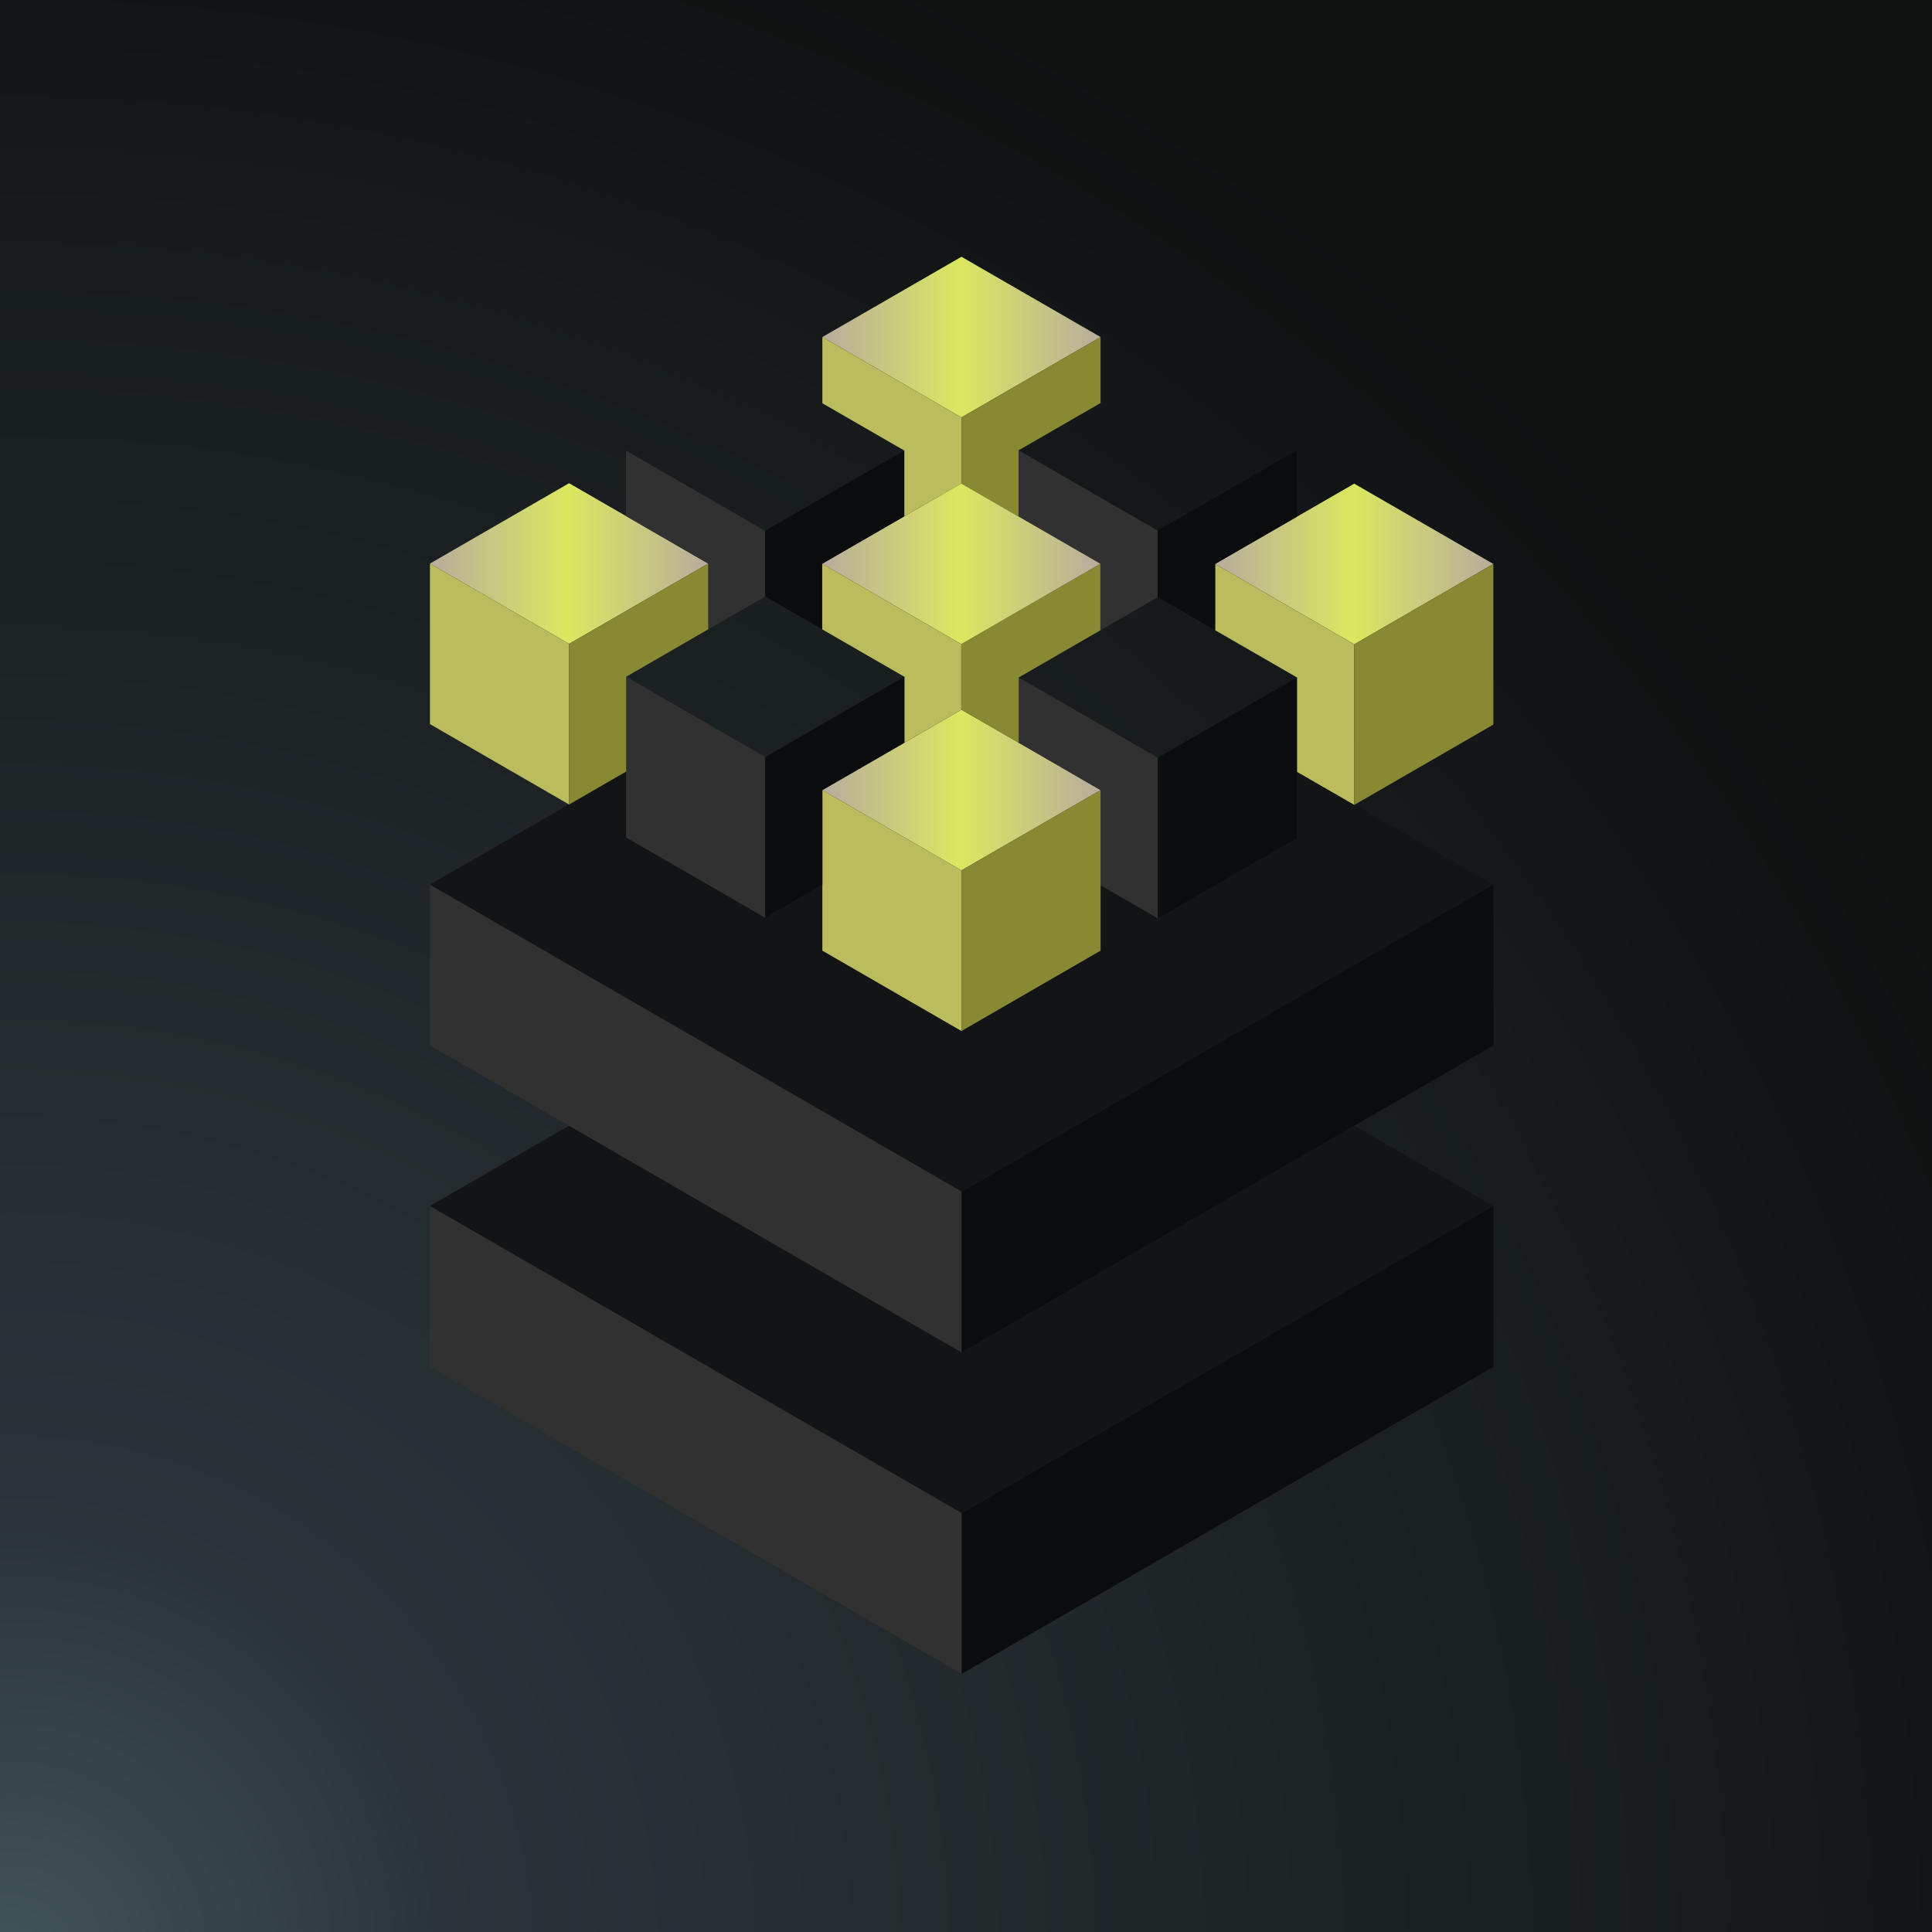
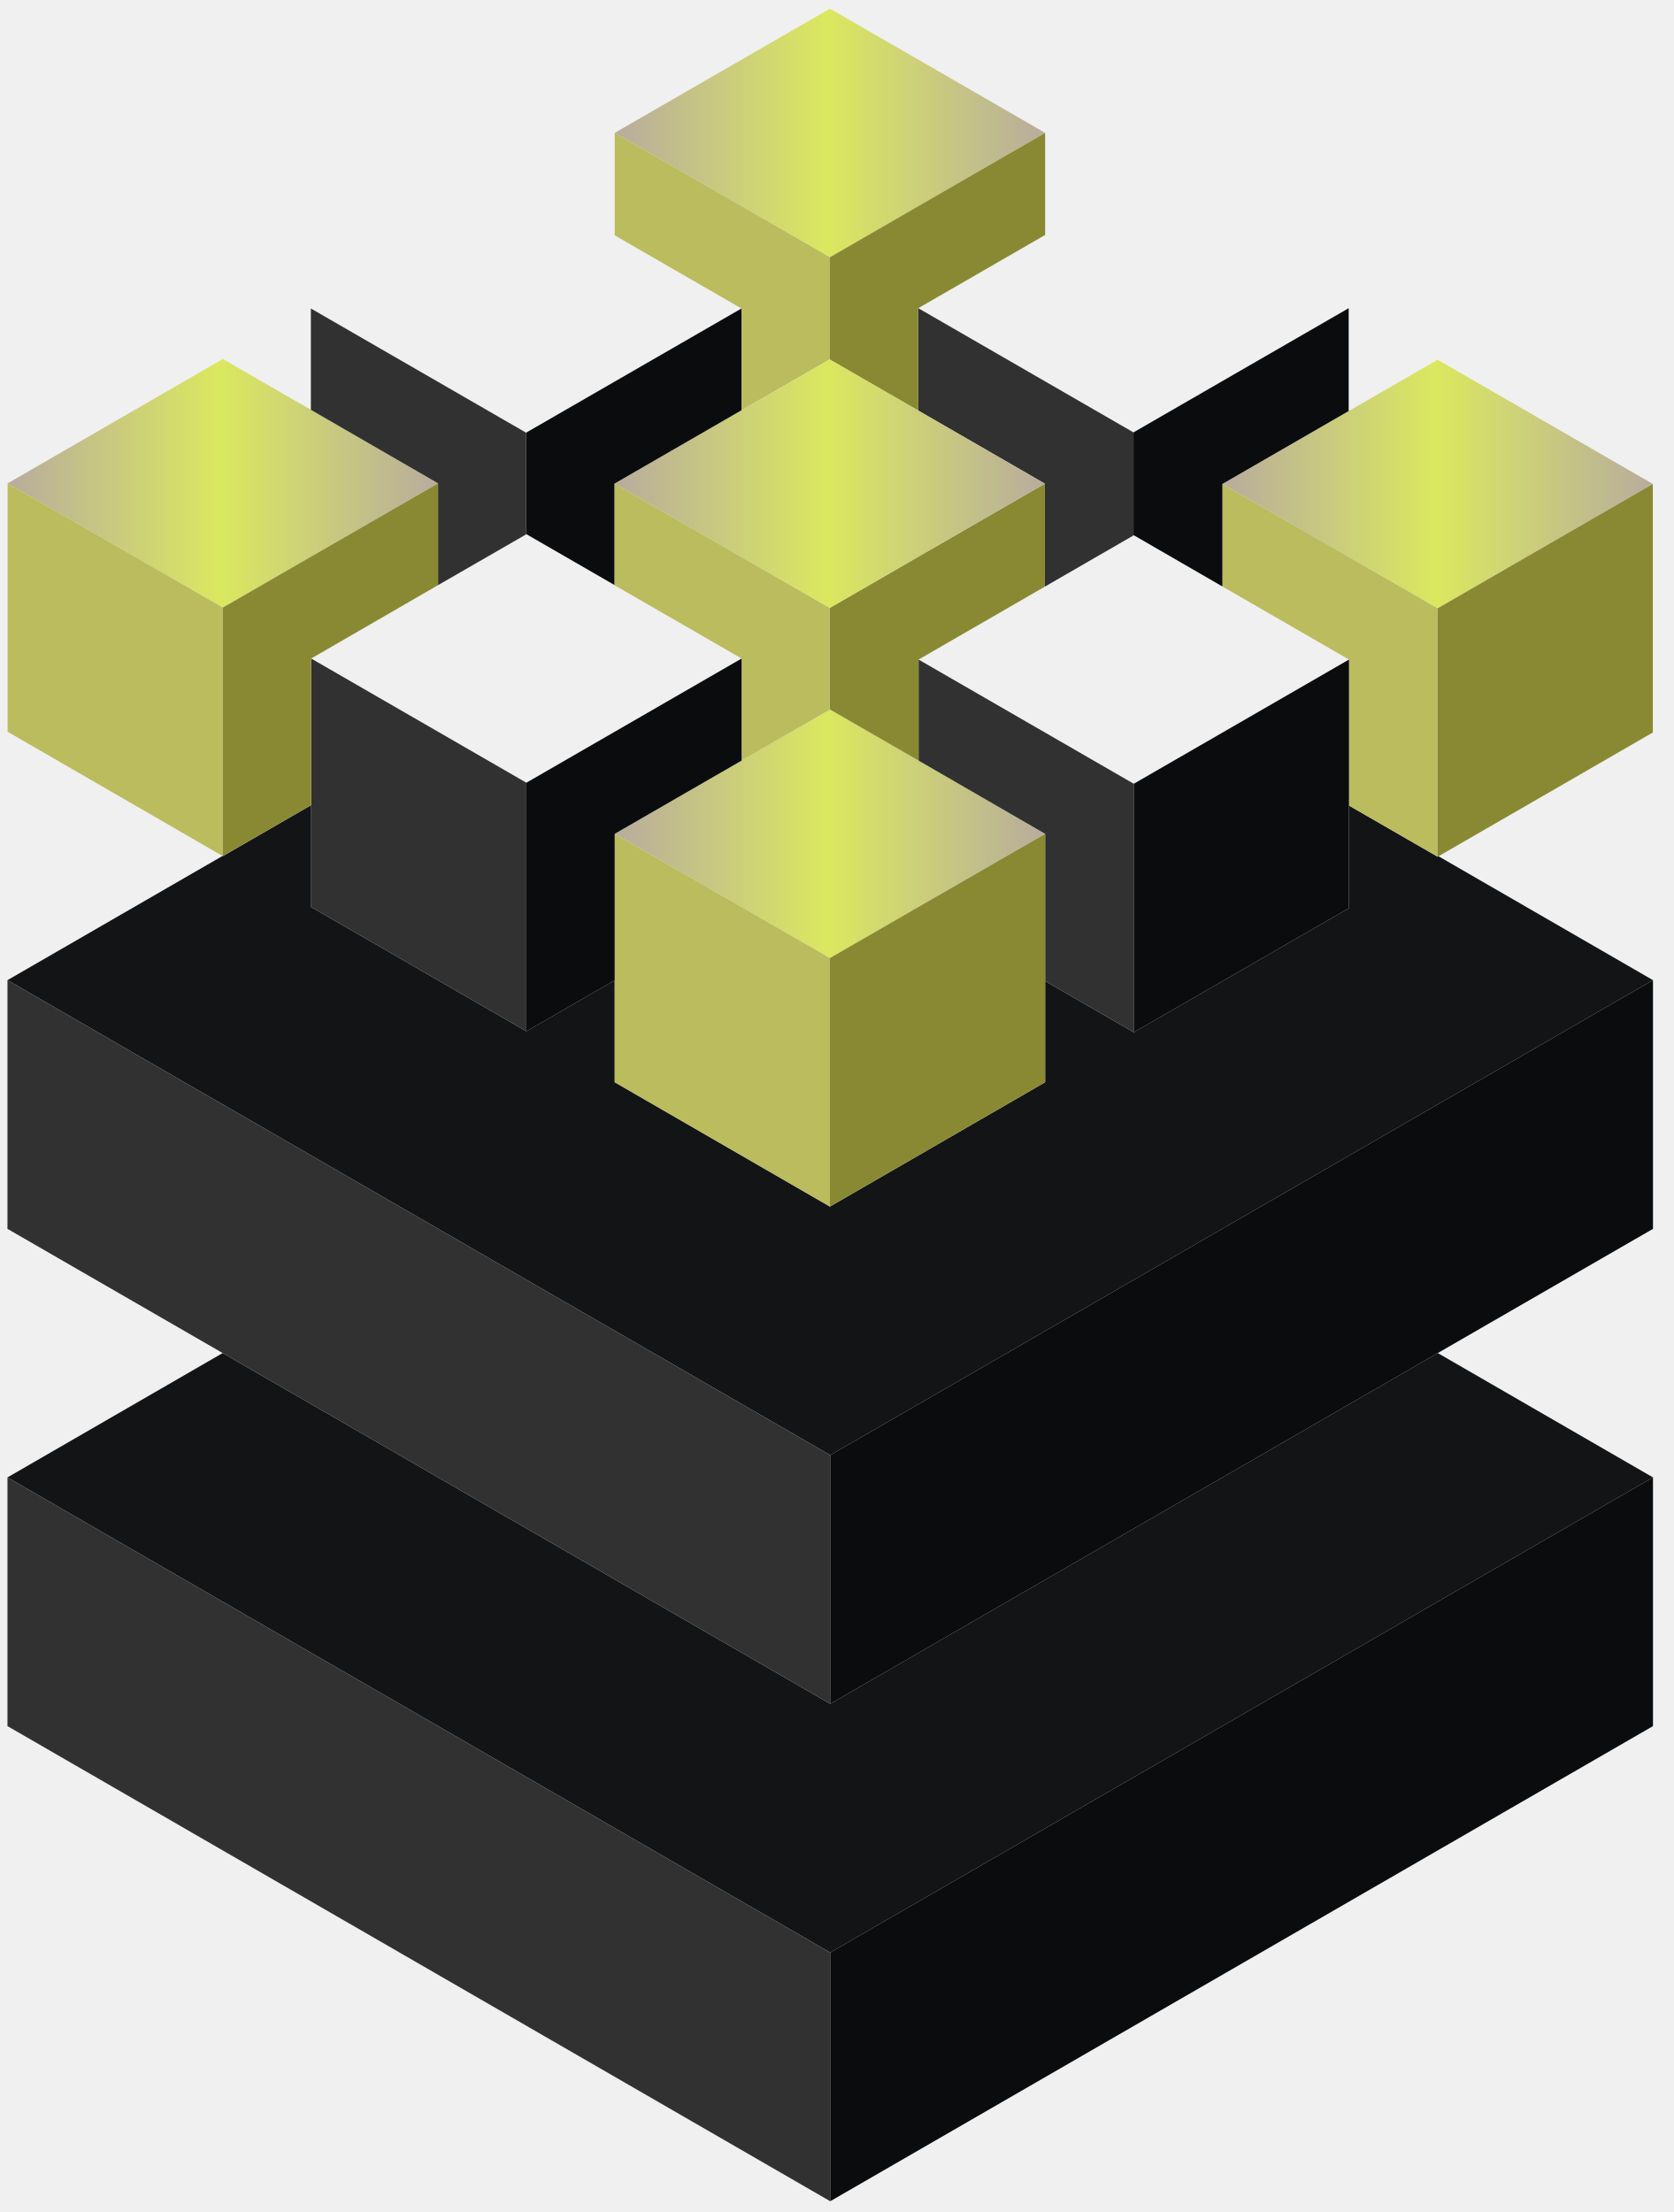
- <svg xmlns="http://www.w3.org/2000/svg" width="200" height="200" viewBox="0 0 200 200" fill="none">
-   <rect width="200" height="200" fill="url(#paint0_radial_41_4685)" />
-   <g clip-path="url(#clip0_41_4685)">
-     <path d="M154.59 58.38L140.19 66.7L125.79 58.38L134.24 53.5L140.19 50.07L154.59 58.38Z" fill="url(#paint1_linear_41_4685)" />
-     <path d="M113.93 81.79L99.53 90.1L85.13 81.79L93.62 76.89V76.88L99.52 73.48L99.53 73.47L105.46 76.89L113.93 81.79Z" fill="url(#paint2_linear_41_4685)" />
-     <path d="M73.31 58.34L58.91 66.65L44.51 58.34L58.91 50.02L64.8 53.42L73.31 58.34Z" fill="url(#paint3_linear_41_4685)" />
-     <path d="M113.93 34.89L99.53 43.21L85.13 34.89L99.53 26.58L113.93 34.89Z" fill="url(#paint4_linear_41_4685)" />
-     <path d="M154.6 124.85L99.55 156.64L44.5 124.85L58.9 116.53L99.55 140L140.2 116.53L154.6 124.85Z" fill="#121416" />
-     <path d="M154.6 91.58L99.55 123.36L44.5 91.58L58.89 83.27L58.91 83.28L64.8 79.88H64.82V86.69L79.22 95L85.11 91.6H85.13V98.41L99.53 106.73L113.93 98.41V91.64L119.86 95.07L134.26 86.76V79.9L140.19 83.32L140.25 83.29L154.6 91.58Z" fill="#121416" />
-     <path d="M119.86 78.44V95.07L113.93 91.64V81.79L105.46 76.89V70.13L119.86 78.44Z" fill="#313131" />
-     <path d="M140.19 66.7V83.32L134.26 79.9V70.13L125.79 65.24V58.38L140.19 66.7Z" fill="#BABC5E" />
-     <path d="M119.85 61.82L113.91 65.25V58.36L105.44 53.47V46.62L119.84 54.93V61.81L119.85 61.82Z" fill="#313131" />
-     <path d="M99.53 50.05V50.06L99.51 50.05L93.61 53.45V46.64L85.12 41.74L85.13 41.73V34.89L99.53 43.21V50.05Z" fill="#BABC5E" />
-     <path d="M79.21 61.75L73.31 65.15V58.34L64.8 53.42V46.64L79.2 54.95V61.74L79.21 61.75Z" fill="#313131" />
-     <path d="M99.53 90.1V106.73L85.13 98.41V91.6V81.79L99.53 90.1Z" fill="#BABC5E" />
-     <path d="M79.22 78.37V95L64.82 86.69V79.88V70.06L79.22 78.37Z" fill="#313131" />
-     <path d="M58.89 83.27L44.51 74.96V58.34L58.91 66.65V83.28L58.89 83.27Z" fill="#BABC5E" />
-     <path d="M99.55 156.64V173.28L44.5 141.49V124.85L99.55 156.64Z" fill="#313131" />
-     <path d="M99.55 123.36V140L58.9 116.53L44.5 108.22V91.58L99.55 123.36Z" fill="#313131" />
-     <path d="M154.6 124.85V141.49L99.55 173.28V156.64L154.6 124.85Z" fill="#0A0C0E" />
-     <path d="M140.2 116.53L99.55 140V123.36L154.6 91.58V108.22L140.2 116.53Z" fill="#0A0C0E" />
-     <path d="M140.25 83.29L140.19 83.32V66.7L154.59 58.38V75.01L140.25 83.29Z" fill="#898934" />
-     <path d="M134.26 79.9V86.76L119.86 95.07V78.44L134.26 70.13V79.9Z" fill="#0A0C0E" />
-     <path d="M134.24 46.62V53.5L125.79 58.38V65.24L119.86 61.81L119.85 61.82L119.84 61.81V54.93L134.24 46.62Z" fill="#0A0C0E" />
-     <path d="M113.93 91.64V98.41L99.53 106.73V90.1L113.93 81.79V91.64Z" fill="#898934" />
-     <path d="M113.93 41.71V41.72L105.44 46.62V53.47L99.53 50.06V50.05V43.21L113.93 34.89V41.71Z" fill="#898934" />
-     <path d="M113.91 58.36V65.25L105.46 70.13V76.89L99.53 73.47L99.52 73.48L99.51 73.47V66.68L113.91 58.36Z" fill="#898934" />
-     <path d="M93.61 53.45L99.51 50.05L99.53 50.06L105.44 53.47L113.91 58.36L99.51 66.68L85.11 58.36L93.61 53.45Z" fill="url(#paint5_linear_41_4685)" />
-     <path d="M99.52 73.48L93.62 76.88V70.06L85.11 65.15V65.14V58.36L99.51 66.68V73.47L99.52 73.48Z" fill="#BABC5E" />
-     <path d="M93.62 70.06V76.88V76.89L85.13 81.79V91.6H85.11L79.22 95V78.37L93.62 70.06Z" fill="#0A0C0E" />
-     <path d="M93.61 46.64V53.45L85.11 58.36V65.14L79.22 61.74L79.21 61.75L79.2 61.74V54.95L93.61 46.64Z" fill="#0A0C0E" />
-     <path d="M73.31 58.34V65.15L64.82 70.06V79.88H64.8L58.91 83.28V66.65L73.31 58.34Z" fill="#898934" />
+ <svg xmlns="http://www.w3.org/2000/svg" width="112" height="148" viewBox="0 0 112 148" fill="none">
+   <g clip-path="url(#clip0_132_283)">
+     <path d="M110.59 32.38L96.19 40.7L81.79 32.38L90.24 27.5L96.19 24.07L110.59 32.38Z" fill="url(#paint0_linear_132_283)" />
+     <path d="M69.93 55.79L55.53 64.1L41.13 55.79L49.62 50.89V50.88L55.52 47.48L55.53 47.47L61.46 50.89L69.93 55.79Z" fill="url(#paint1_linear_132_283)" />
+     <path d="M29.31 32.34L14.91 40.65L0.51 32.34L14.91 24.02L20.8 27.42L29.31 32.34Z" fill="url(#paint2_linear_132_283)" />
+     <path d="M69.93 8.89L55.53 17.21L41.13 8.89L55.53 0.58L69.93 8.89Z" fill="url(#paint3_linear_132_283)" />
+     <path d="M110.6 98.85L55.55 130.64L0.5 98.85L14.9 90.53L55.55 114L96.2 90.53L110.6 98.85Z" fill="#121416" />
+     <path d="M110.6 65.58L55.55 97.36L0.5 65.58L14.89 57.27L14.91 57.28L20.8 53.88H20.82V60.69L35.22 69L41.11 65.6H41.13V72.41L55.53 80.73L69.93 72.41V65.64L75.86 69.07L90.26 60.76V53.9L96.19 57.32L96.25 57.29L110.6 65.58Z" fill="#121416" />
+     <path d="M75.86 52.44V69.07L69.93 65.64V55.79L61.46 50.89V44.13L75.86 52.44Z" fill="#313131" />
+     <path d="M96.19 40.7V57.32L90.26 53.9V44.13L81.79 39.24V32.38L96.19 40.7Z" fill="#BABC5E" />
+     <path d="M75.85 35.82L69.91 39.25V32.36L61.44 27.47V20.62L75.84 28.93V35.81L75.85 35.82Z" fill="#313131" />
+     <path d="M55.53 24.05V24.06L55.51 24.05L49.61 27.45V20.64L41.12 15.74L41.13 15.73V8.89L55.53 17.21V24.05Z" fill="#BABC5E" />
+     <path d="M35.21 35.75L29.31 39.15V32.34L20.8 27.42V20.64L35.2 28.95V35.74L35.21 35.75Z" fill="#313131" />
+     <path d="M55.53 64.1V80.73L41.13 72.41V65.6V55.79L55.53 64.1Z" fill="#BABC5E" />
+     <path d="M35.22 52.37V69L20.82 60.69V53.88V44.06L35.22 52.37Z" fill="#313131" />
+     <path d="M14.89 57.27L0.51 48.96V32.34L14.91 40.65V57.28L14.89 57.27Z" fill="#BABC5E" />
+     <path d="M55.55 130.64V147.28L0.5 115.49V98.85L55.55 130.64Z" fill="#313131" />
+     <path d="M55.55 97.36V114L14.9 90.53L0.5 82.22V65.58L55.55 97.36Z" fill="#313131" />
+     <path d="M110.6 98.85V115.49L55.55 147.28V130.64L110.6 98.85Z" fill="#0A0C0E" />
+     <path d="M96.2 90.53L55.55 114V97.36L110.6 65.58V82.22L96.2 90.53Z" fill="#0A0C0E" />
+     <path d="M96.25 57.29L96.19 57.32V40.7L110.59 32.38V49.01L96.25 57.29Z" fill="#898934" />
+     <path d="M90.26 53.9V60.76L75.86 69.07V52.44L90.26 44.13V53.9Z" fill="#0A0C0E" />
+     <path d="M90.24 20.62V27.5L81.79 32.38V39.24L75.86 35.81L75.85 35.82L75.84 35.81V28.93L90.24 20.62Z" fill="#0A0C0E" />
+     <path d="M69.93 65.64V72.41L55.53 80.73V64.1L69.93 55.79V65.64Z" fill="#898934" />
+     <path d="M69.93 15.71V15.72L61.44 20.62V27.47L55.53 24.06V24.05V17.21L69.93 8.89V15.71Z" fill="#898934" />
+     <path d="M69.91 32.36V39.25L61.46 44.13V50.89L55.53 47.47L55.52 47.48L55.51 47.47V40.68L69.91 32.36Z" fill="#898934" />
+     <path d="M49.61 27.45L55.51 24.05L55.53 24.06L61.44 27.47L69.91 32.36L55.51 40.68L41.11 32.36L49.61 27.45Z" fill="url(#paint4_linear_132_283)" />
+     <path d="M55.52 47.48L49.62 50.88V44.06L41.11 39.15V39.14V32.36L55.51 40.68V47.47L55.52 47.48Z" fill="#BABC5E" />
+     <path d="M49.62 44.06V50.88V50.89L41.13 55.79V65.6H41.11L35.22 69V52.37L49.62 44.06Z" fill="#0A0C0E" />
+     <path d="M49.61 20.64V27.45L41.11 32.36V39.14L35.22 35.74L35.21 35.75L35.2 35.74V28.95L49.61 20.64Z" fill="#0A0C0E" />
+     <path d="M29.31 32.34V39.15L20.82 44.06V53.88H20.8L14.91 57.28V40.65L29.31 32.34Z" fill="#898934" />
  </g>
  <defs>
-     <radialGradient id="paint0_radial_41_4685" cx="0" cy="0" r="1" gradientUnits="userSpaceOnUse" gradientTransform="translate(1.19209e-05 200) rotate(-63.4349) scale(223.607)">
-       <stop stop-color="#42535A" />
-       <stop offset="0.197" stop-color="#2B3539" />
-       <stop offset="1" stop-color="#0F1111" />
-     </radialGradient>
-     <linearGradient id="paint1_linear_41_4685" x1="125.79" y1="58.385" x2="154.59" y2="58.385" gradientUnits="userSpaceOnUse">
+     <linearGradient id="paint0_linear_132_283" x1="81.79" y1="32.385" x2="110.59" y2="32.385" gradientUnits="userSpaceOnUse">
      <stop stop-color="#B8AC9D" />
      <stop offset="0.494" stop-color="#DBE85F" />
      <stop offset="1" stop-color="#B8AC9D" />
    </linearGradient>
-     <linearGradient id="paint2_linear_41_4685" x1="85.13" y1="81.785" x2="113.93" y2="81.785" gradientUnits="userSpaceOnUse">
+     <linearGradient id="paint1_linear_132_283" x1="41.13" y1="55.785" x2="69.93" y2="55.785" gradientUnits="userSpaceOnUse">
      <stop stop-color="#B8AC9D" />
      <stop offset="0.494" stop-color="#DBE85F" />
      <stop offset="1" stop-color="#B8AC9D" />
    </linearGradient>
-     <linearGradient id="paint3_linear_41_4685" x1="44.51" y1="58.335" x2="73.31" y2="58.335" gradientUnits="userSpaceOnUse">
+     <linearGradient id="paint2_linear_132_283" x1="0.51" y1="32.335" x2="29.31" y2="32.335" gradientUnits="userSpaceOnUse">
      <stop stop-color="#B8AC9D" />
      <stop offset="0.494" stop-color="#DBE85F" />
      <stop offset="1" stop-color="#B8AC9D" />
    </linearGradient>
-     <linearGradient id="paint4_linear_41_4685" x1="85.13" y1="34.895" x2="113.93" y2="34.895" gradientUnits="userSpaceOnUse">
+     <linearGradient id="paint3_linear_132_283" x1="41.13" y1="8.895" x2="69.93" y2="8.895" gradientUnits="userSpaceOnUse">
      <stop stop-color="#B8AC9D" />
      <stop offset="0.494" stop-color="#DBE85F" />
      <stop offset="1" stop-color="#B8AC9D" />
    </linearGradient>
-     <linearGradient id="paint5_linear_41_4685" x1="85.11" y1="58.365" x2="113.91" y2="58.365" gradientUnits="userSpaceOnUse">
+     <linearGradient id="paint4_linear_132_283" x1="41.11" y1="32.365" x2="69.91" y2="32.365" gradientUnits="userSpaceOnUse">
      <stop stop-color="#B8AC9D" />
      <stop offset="0.494" stop-color="#DBE85F" />
      <stop offset="1" stop-color="#B8AC9D" />
    </linearGradient>
-     <clipPath id="clip0_41_4685">
-       <rect width="111.1" height="147.85" fill="white" transform="translate(44 26)" />
+     <clipPath id="clip0_132_283">
+       <rect width="111.1" height="147.85" fill="white" />
    </clipPath>
  </defs>
</svg>
